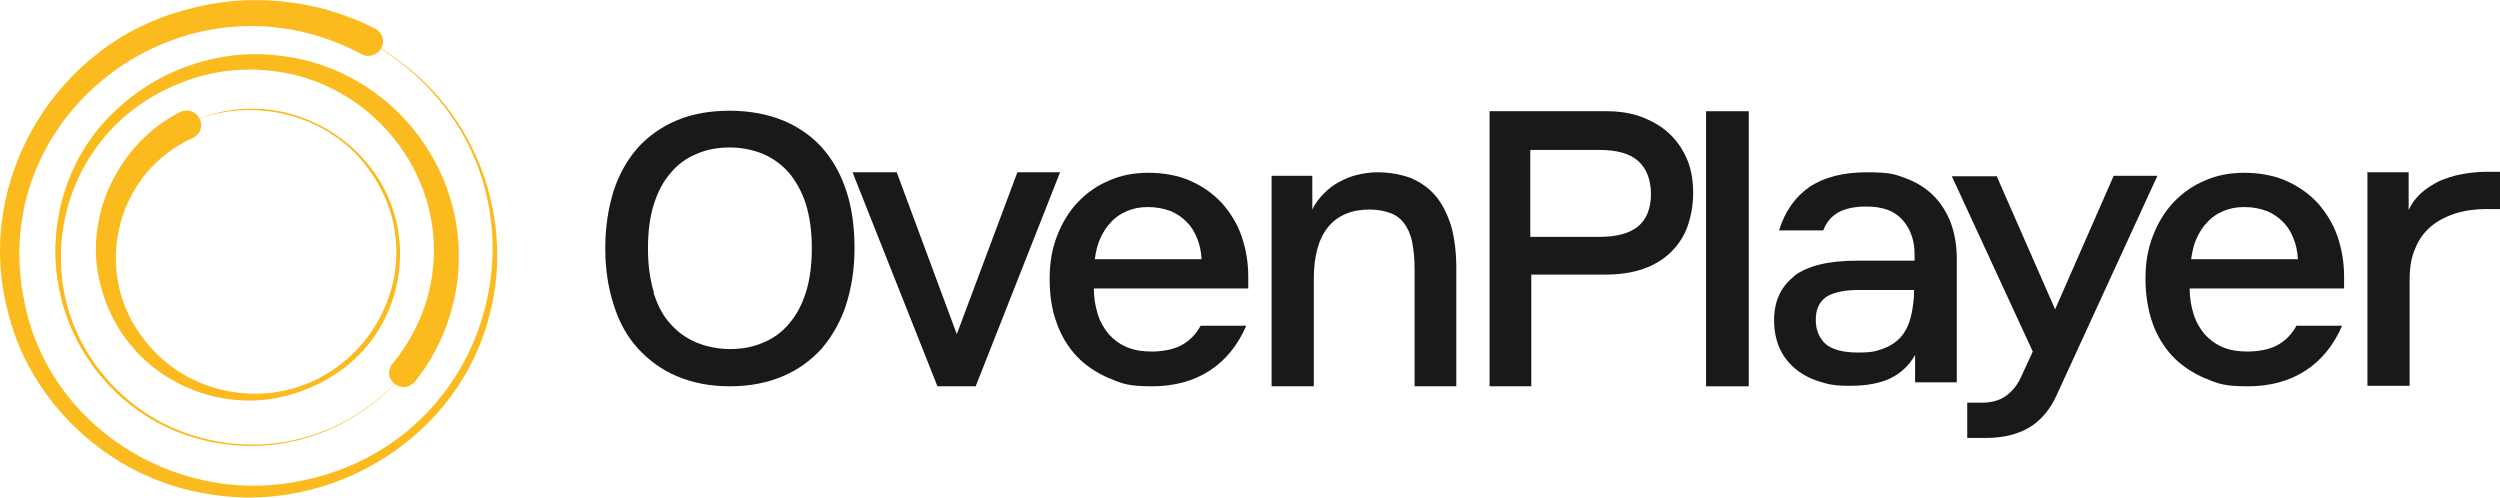
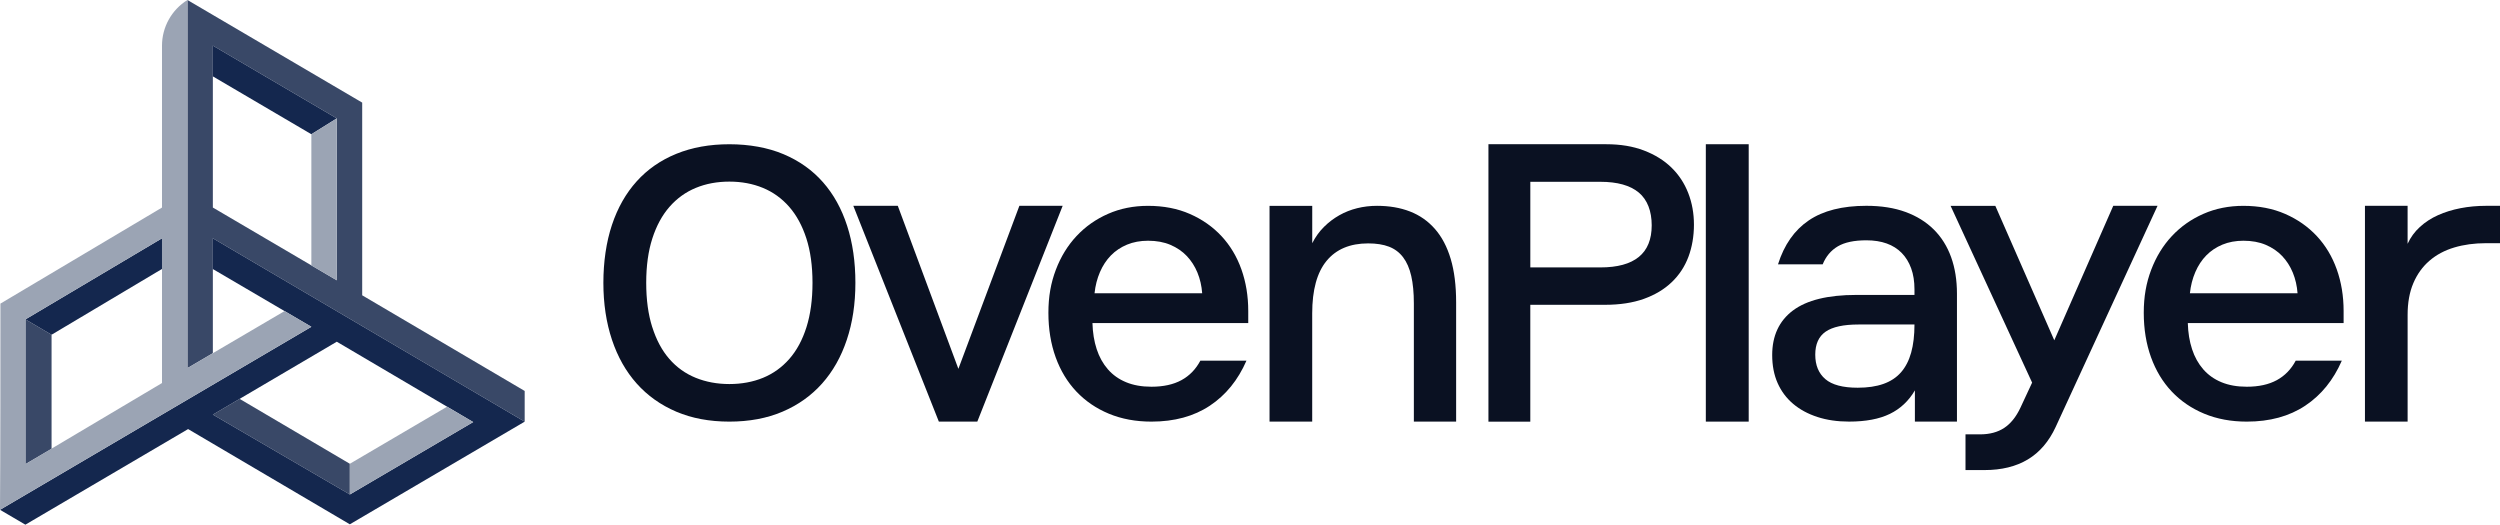
- <svg xmlns="http://www.w3.org/2000/svg" id="Layer_2" viewBox="0 0 503.5 100.2">
+ <svg xmlns="http://www.w3.org/2000/svg" id="Layer_2" data-name="Layer 2" viewBox="0 0 1334.15 280">
  <defs>
-     <style>.cls-1{fill:#fbba1e;}.cls-2{fill:#191919;}</style>
+     <style>
+       .cls-1 {
+         fill: #14274e;
+       }
+ 
+       .cls-2 {
+         fill: #394867;
+       }
+ 
+       .cls-3 {
+         fill: #0a1122;
+       }
+ 
+       .cls-4 {
+         fill: #9ba4b4;
+       }
+     </style>
  </defs>
-   <g id="_레이어_1">
-     <path class="cls-2" d="M299.9,22.4h23.6c2.8,0,5.3.4,7.5,1.3,2.2.9,4,2,5.5,3.5,1.5,1.5,2.6,3.2,3.4,5.2.8,2,1.1,4.2,1.1,6.5s-.4,4.6-1.1,6.6c-.7,2-1.8,3.7-3.3,5.2-1.5,1.5-3.3,2.6-5.5,3.4-2.2.8-4.8,1.2-7.8,1.2h-14.9v22.5h-8.4V22.4ZM308.2,30.1v17.6h14c3.4,0,6-.7,7.7-2.1,1.7-1.4,2.6-3.6,2.6-6.5s-.9-5.2-2.6-6.7c-1.7-1.5-4.3-2.2-7.7-2.2h-14Z" />
-     <path class="cls-2" d="M343.6,77.8V22.4h8.6v55.4h-8.6Z" />
-     <path class="cls-2" d="M361.3,55.6c2.8-2.1,7-3.1,12.7-3.1h11.6v-1.1c0-1.6-.2-3-.7-4.2-.4-1.2-1.1-2.2-1.9-3.1-.8-.8-1.8-1.5-3-1.9-1.2-.4-2.5-.6-4.1-.6-2.4,0-4.3.4-5.7,1.2-1.4.8-2.4,2-3,3.6h-8.9c1.2-3.9,3.3-6.8,6.2-8.8,2.9-1.9,6.7-2.9,11.5-2.9s5.6.4,7.8,1.2c2.2.8,4.1,2,5.6,3.5,1.5,1.5,2.7,3.4,3.5,5.5.8,2.2,1.2,4.6,1.2,7.3v24.8h-8.4v-5.5c-1.2,2.1-2.9,3.7-5,4.7-2.1,1-4.8,1.5-8.1,1.5s-4.4-.3-6.3-.9c-1.9-.6-3.5-1.5-4.8-2.6-1.3-1.1-2.4-2.5-3.1-4.1-.7-1.6-1.1-3.5-1.1-5.6,0-3.9,1.4-6.8,4.1-8.9ZM374.4,58.4c-3,0-5.2.5-6.6,1.4-1.4,1-2.1,2.5-2.1,4.6s.7,3.7,2,4.9c1.3,1.1,3.5,1.7,6.5,1.7s3.7-.3,5.1-.8c1.4-.5,2.6-1.3,3.5-2.3s1.6-2.4,2-3.9c.4-1.6.7-3.5.7-5.6h-11.2Z" />
-     <path class="cls-2" d="M402.1,35.4l11.8,26.9,11.8-26.9h8.8l-20.3,44.2c-1.3,2.9-3.2,5.1-5.5,6.5-2.4,1.4-5.3,2.1-8.7,2.1h-3.8v-7.1h2.9c1.9,0,3.5-.4,4.8-1.3,1.3-.9,2.4-2.2,3.2-4l2.3-5-16.3-35.3h8.9Z" />
-     <path class="cls-2" d="M444.1,76.2c-2.5-1.1-4.7-2.5-6.5-4.4-1.8-1.9-3.2-4.2-4.1-6.8s-1.4-5.6-1.4-8.9.5-6,1.5-8.6c1-2.6,2.4-4.9,4.1-6.7,1.8-1.9,3.9-3.4,6.3-4.4,2.4-1.1,5.1-1.6,8-1.6s5.9.5,8.4,1.6c2.5,1.1,4.6,2.6,6.3,4.4,1.7,1.9,3.1,4.1,4,6.6.9,2.6,1.4,5.3,1.4,8.3v2.4h-31.1c0,1.9.3,3.6.8,5.2.5,1.6,1.3,2.9,2.2,4,1,1.1,2.2,2,3.6,2.6,1.4.6,3.1.9,5.1.9s4.4-.4,6-1.3c1.6-.9,2.9-2.2,3.8-3.9h9.2c-1.7,3.9-4.1,6.9-7.3,9-3.2,2.1-7.1,3.2-11.7,3.2s-6-.5-8.5-1.6ZM462.8,52.1c-.1-1.5-.4-2.9-.9-4.1-.5-1.3-1.2-2.4-2.1-3.3-.9-.9-2-1.7-3.3-2.2-1.3-.5-2.8-.8-4.5-.8s-3,.3-4.2.8c-1.2.5-2.3,1.2-3.2,2.2-.9.9-1.6,2-2.2,3.3-.6,1.3-.9,2.7-1.1,4.2h21.5Z" />
-     <path class="cls-2" d="M476.6,34.7h8.5v7.6c.6-1.3,1.4-2.4,2.5-3.4s2.3-1.7,3.6-2.4c1.4-.6,2.9-1.1,4.5-1.4,1.6-.3,3.3-.5,5.1-.5h2.8v7.5h-2.8c-2.3,0-4.4.3-6.3.9-1.9.6-3.6,1.5-4.9,2.6-1.4,1.2-2.5,2.7-3.2,4.5-.8,1.8-1.1,3.9-1.1,6.3v21.3h-8.5v-43.1Z" />
-     <path class="cls-2" d="M136.4,75.8c-3.1-1.3-5.7-3.2-7.9-5.6-2.2-2.4-3.8-5.3-4.9-8.8-1.1-3.4-1.7-7.2-1.7-11.4s.6-8.1,1.7-11.6c1.1-3.4,2.8-6.3,4.9-8.7,2.2-2.4,4.8-4.2,7.9-5.5,3.1-1.3,6.7-1.9,10.6-1.9s7.7.7,10.8,2c3.1,1.3,5.8,3.2,7.9,5.6,2.1,2.4,3.7,5.3,4.8,8.7s1.6,7.2,1.6,11.4-.6,7.9-1.7,11.4c-1.1,3.4-2.8,6.3-4.9,8.8-2.2,2.4-4.8,4.3-7.9,5.6s-6.6,2-10.6,2-7.5-.7-10.6-2ZM131.6,58.9c.8,2.5,1.9,4.7,3.4,6.3,1.5,1.7,3.2,2.9,5.3,3.8,2,.8,4.3,1.3,6.7,1.3s4.7-.4,6.7-1.3c2-.8,3.8-2.1,5.2-3.8,1.5-1.7,2.6-3.8,3.4-6.3.8-2.5,1.2-5.5,1.2-8.9s-.4-6.3-1.2-8.9c-.8-2.5-2-4.6-3.4-6.3-1.5-1.7-3.2-2.9-5.2-3.8-2-.8-4.3-1.3-6.7-1.3s-4.7.4-6.7,1.3c-2,.8-3.8,2.1-5.2,3.8-1.5,1.7-2.6,3.8-3.4,6.3-.8,2.5-1.2,5.5-1.2,8.9s.4,6.3,1.2,8.9Z" />
-     <path class="cls-2" d="M180.6,34.7l12.1,32.6,12.2-32.6h8.6l-17,43.1h-7.7l-17.1-43.1h8.9Z" />
-     <path class="cls-2" d="M223.4,76.2c-2.5-1.1-4.7-2.5-6.5-4.4-1.8-1.9-3.2-4.2-4.1-6.8-1-2.7-1.4-5.6-1.4-8.9s.5-6,1.5-8.6c1-2.6,2.4-4.9,4.1-6.7,1.8-1.9,3.9-3.4,6.3-4.4,2.4-1.1,5.1-1.6,8-1.6s5.9.5,8.4,1.6,4.6,2.6,6.3,4.4c1.7,1.9,3.1,4.1,4,6.6.9,2.6,1.4,5.3,1.4,8.3v2.4h-31.1c0,1.9.3,3.6.8,5.2.5,1.6,1.3,2.9,2.2,4,1,1.1,2.2,2,3.6,2.6,1.4.6,3.1.9,5.1.9s4.4-.4,6-1.3c1.6-.9,2.9-2.2,3.8-3.9h9.2c-1.7,3.9-4.1,6.9-7.3,9-3.2,2.1-7.1,3.2-11.7,3.2s-6-.5-8.5-1.6ZM242,52.1c-.1-1.5-.4-2.9-.9-4.1-.5-1.3-1.2-2.4-2.1-3.3-.9-.9-2-1.7-3.3-2.2-1.3-.5-2.8-.8-4.5-.8s-3,.3-4.2.8c-1.2.5-2.3,1.2-3.2,2.2-.9.9-1.6,2-2.2,3.3-.6,1.3-.9,2.7-1.1,4.2h21.5Z" />
-     <path class="cls-2" d="M255.8,35.4h8.5v6.8c.6-1.3,1.4-2.3,2.4-3.3.9-.9,1.9-1.7,3.1-2.3,1.1-.6,2.3-1.1,3.6-1.4,1.3-.3,2.6-.5,4-.5,2.4,0,4.6.4,6.6,1.1,1.9.8,3.6,1.9,5,3.5,1.4,1.6,2.4,3.6,3.2,6,.7,2.4,1.1,5.3,1.1,8.7v23.8h-8.4v-23.6c0-2.2-.2-4-.5-5.5s-.9-2.8-1.6-3.7c-.7-1-1.7-1.7-2.8-2.1-1.1-.4-2.5-.7-4.2-.7-3.6,0-6.4,1.2-8.3,3.5-1.9,2.3-2.9,5.8-2.9,10.5v21.6h-8.5v-42.4Z" />
-     <path class="cls-1" d="M66.3,5c18.5,5.8,32.3,23.1,33.5,42.3,2.6,34.4-31.5,60.6-64.7,49.8C1.7,86.3-9.8,45.1,13.3,18.8,26,3.9,48-2.1,66.6,4.1c0,0-.3.9-.3.9h0ZM66,5.9C48.1-.2,26.8,5.5,14.5,19.8-8.2,45.4,2.9,85.5,35.4,96.2c32.7,10.8,66.4-14.9,64-48.9-1.1-19-14.7-36.4-33.1-42.3,0,0-.3.9-.3.9h0Z" />
-     <path class="cls-1" d="M81.3,13c15,11.3,22,31.5,17.5,49.6-5.9,25.4-32.3,41.7-58,36.7C21.6,95.9,5.6,80.7,1.4,62-5,36.3,11.2,8.9,37.3,2,43.6.2,50.3-.4,56.8.3c6.5.6,13,2.5,18.8,5.5,1.4.7,2,2.5,1.2,3.9-.8,1.4-2.6,2-4,1.2C37.7-7.8-3.4,22.7,5,61.2c4.9,24.3,29.7,40.3,54.3,35.9,41.1-7.2,53.9-58.2,22-84.1h0Z" />
-     <path class="cls-1" d="M85.2,69.4c-7.3,13.6-23.1,21.9-38.6,20.2-27.9-2.7-44-32.9-30.6-57.2,13.4-24.5,48.2-27.7,65.9-6.2,10.1,12,11.8,30,4.1,43.7,0,0-.9-.5-.9-.5h0ZM84.3,69c7.4-13,5.9-30.2-3.7-41.7C63.6,6.2,30,9.2,16.8,32.9c-13.3,23.8,2.4,53.5,29.8,56.4,15.4,1.8,31.2-6.3,38.5-19.8,0,0-.9-.5-.9-.5h0Z" />
-     <path class="cls-1" d="M26.4,81.2c-19.7-14.7-20.4-44.6-1.5-60.4,8.2-7.1,19.5-10.8,30.3-9.7,21.6,1.8,37.9,20.6,37.2,41.8-.3,8.6-3.3,17.1-8.8,23.9-2.5,3-6.9-.4-4.6-3.5,4.5-5.4,7.5-12.2,8.2-19.3,2.1-19.4-12.7-37.5-32.3-39.7-6.4-.8-13.1.1-19,2.6C9,27.8,4,63.1,26.4,81.2h0Z" />
-     <path class="cls-1" d="M33.7,27.4c21.3-15.1,50.5,2.9,46.5,28.4-4.3,25.8-38.2,33.6-53.8,12.4-9.8-12.8-6.6-32.4,6.8-41.6,0,0,.6.8.6.8h0ZM34.2,28.2c-20.7,14.5-13.1,46.4,11.9,50.7,25.4,4.2,43.2-23.9,28.3-44.6-8.9-12.8-28.1-16.1-40.8-6.9,0,0,.6.8.6.8h0Z" />
-     <path class="cls-1" d="M72.1,71c-16.6,17.9-46.2,9.6-51.9-13.8-3.5-13.4,3.6-28.3,16-34.6,3.6-1.7,6.2,3.4,2.6,5.2-15.2,6.8-20.2,26.2-10.5,39.6,10,14.4,31.3,16,43.7,3.6h0Z" />
+   <g id="Layer_1-2" data-name="Layer 1">
+     <g>
+       <g>
+         <g>
+           <polygon class="cls-2" points="127.87 212.86 113.59 221.26 186.69 263.88 186.69 247.5 127.87 212.86" />
+           <polygon class="cls-2" points="13.57 170.44 13.57 247.7 27.52 239.5 27.52 178.63 13.57 170.44" />
+           <path class="cls-2" d="M193.29,157.59V54.76L100.02,0h0v196.45l13.57-7.97v-61.31l166.41,97.85v-16.38l-86.71-51.05ZM179.73,149.59l-66.14-38.83V24.35l66.14,38.83v86.41Z" />
+         </g>
+         <g>
+           <polygon class="cls-1" points="13.57 170.44 27.52 178.63 86.45 143.53 86.45 127.17 13.57 170.44" />
+           <polygon class="cls-1" points="113.59 24.35 113.59 40.76 166.16 71.64 179.73 63.18 113.59 24.35" />
+           <path class="cls-1" d="M113.59,127.17v16.41l52.57,30.82L0,272.06l13.54,7.94,86.84-51.02,86.31,50.82,93.31-54.78L113.59,127.17ZM113.59,221.26l66.14-38.9,72.79,42.88-65.82,38.64-73.11-42.62Z" />
+         </g>
+         <g>
+           <polygon class="cls-4" points="166.16 71.64 166.16 141.63 179.73 149.59 179.73 63.18 166.16 71.64" />
+           <path class="cls-4" d="M151.86,166.01l-51.84,30.44V0h0c-8.44,5.24-13.57,14.46-13.57,24.39v86.37L.23,162.02c0,29.92,0,79.92-.23,110.03l166.16-97.66-14.3-8.38ZM86.45,204.41L13.57,247.7c0-12.52,0-65.42,0-77.26l72.88-43.27v77.24Z" />
+           <polygon class="cls-4" points="238.56 217.05 186.69 247.5 186.69 263.88 252.51 225.24 238.56 217.05" />
+         </g>
+       </g>
+       <g>
+         <path class="cls-3" d="M794.32,76.97h62.95c7.52,0,14.2,1.11,20.03,3.34,5.84,2.23,10.72,5.26,14.66,9.09,3.94,3.83,6.93,8.36,8.97,13.59,2.04,5.22,3.06,10.87,3.06,16.93s-.99,11.93-2.95,17.15c-1.97,5.22-4.94,9.74-8.92,13.53-3.97,3.8-8.92,6.76-14.82,8.88-5.91,2.12-12.84,3.18-20.79,3.18h-39.85v62.35h-22.34V76.97ZM816.67,97.02v45.69h37.38c9.09,0,15.93-1.86,20.52-5.59,4.58-3.73,6.88-9.35,6.88-16.87s-2.29-13.64-6.88-17.48c-4.58-3.83-11.42-5.75-20.52-5.75h-37.38Z" />
+         <path class="cls-3" d="M910.33,225V76.97h22.88v148.03h-22.88Z" />
+         <path class="cls-3" d="M956.8,165.72c7.38-5.55,18.65-8.33,33.84-8.33h31.04v-2.96c0-4.24-.59-7.98-1.77-11.23-1.18-3.25-2.87-5.99-5.05-8.22-2.19-2.23-4.85-3.91-8-5.04-3.15-1.13-6.77-1.7-10.85-1.7-6.52,0-11.6,1.08-15.25,3.23-3.65,2.16-6.34,5.35-8.06,9.59h-23.85c3.29-10.44,8.77-18.26,16.44-23.45,7.66-5.19,17.9-7.78,30.72-7.78,7.95,0,14.91,1.1,20.89,3.29,5.98,2.19,11.01,5.31,15.09,9.37,4.08,4.05,7.16,8.97,9.24,14.74,2.08,5.77,3.12,12.27,3.12,19.5v68.26h-22.45v-16.66c-3.29,5.63-7.75,9.81-13.37,12.55-5.62,2.74-12.87,4.11-21.75,4.11-6.23,0-11.87-.82-16.92-2.47s-9.36-3.98-12.94-7.01c-3.58-3.03-6.34-6.72-8.27-11.07-1.93-4.34-2.9-9.33-2.9-14.96,0-10.3,3.69-18.22,11.06-23.78ZM991.82,173.17c-8.02,0-13.88,1.28-17.56,3.83-3.69,2.56-5.53,6.65-5.53,12.27s1.79,9.97,5.37,13.04c3.58,3.07,9.35,4.6,17.29,4.6,5.3,0,9.86-.67,13.7-2.03,3.83-1.35,6.96-3.41,9.4-6.19,2.43-2.78,4.24-6.28,5.42-10.52,1.18-4.24,1.77-9.24,1.77-15.01h-29.86Z" />
+         <path class="cls-3" d="M1064.82,109.84l31.47,71.77,31.47-71.77h23.63l-54.36,118.01c-3.58,7.74-8.52,13.51-14.82,17.31-6.3,3.8-14.04,5.7-23.2,5.7h-10.1v-19.06h7.73c5.16,0,9.47-1.15,12.94-3.45,3.47-2.3,6.35-5.9,8.65-10.79l6.23-13.37-43.51-94.34h23.85Z" />
+         <path class="cls-3" d="M1176.32,220.78c-6.77-2.81-12.55-6.76-17.35-11.83-4.8-5.08-8.49-11.18-11.06-18.3s-3.87-15.03-3.87-23.72,1.32-15.98,3.97-22.96c2.65-6.98,6.34-12.98,11.06-18.02s10.33-8.99,16.81-11.83c6.48-2.85,13.59-4.27,21.32-4.27,8.31,0,15.75,1.44,22.34,4.33,6.59,2.89,12.21,6.83,16.87,11.83,4.65,5,8.2,10.92,10.63,17.75,2.43,6.83,3.65,14.23,3.65,22.19v6.46h-83.14c.14,5.11.89,9.75,2.26,13.92,1.36,4.16,3.35,7.74,5.96,10.74,2.61,3,5.85,5.3,9.72,6.9,3.87,1.61,8.38,2.41,13.54,2.41,6.37,0,11.71-1.17,16.01-3.51,4.3-2.34,7.66-5.81,10.1-10.41h24.6c-4.51,10.37-11.03,18.39-19.55,24.05-8.52,5.66-18.91,8.49-31.15,8.49-8.38,0-15.95-1.41-22.72-4.22ZM1226.11,156.52c-.29-3.95-1.13-7.62-2.52-11.01-1.4-3.4-3.29-6.35-5.69-8.88-2.4-2.52-5.32-4.51-8.75-5.97-3.44-1.46-7.41-2.19-11.92-2.19-4.15,0-7.9.7-11.23,2.08-3.33,1.39-6.2,3.31-8.59,5.75-2.4,2.45-4.35,5.41-5.85,8.88-1.5,3.47-2.47,7.25-2.9,11.34h57.47Z" />
+         <path class="cls-3" d="M1262.07,109.84h22.77v20.27c1.57-3.43,3.76-6.43,6.55-8.98,2.79-2.56,6.02-4.66,9.67-6.3s7.66-2.88,12.03-3.73c4.37-.84,8.88-1.26,13.54-1.26h7.52v19.94h-7.52c-6.16,0-11.8.77-16.92,2.3-5.12,1.53-9.53,3.89-13.21,7.07-3.69,3.18-6.55,7.16-8.59,11.94-2.04,4.79-3.06,10.43-3.06,16.93v56.98h-22.77v-115.16Z" />
+         <path class="cls-3" d="M360.89,219.69c-8.31-3.54-15.34-8.55-21.11-15.01-5.77-6.46-10.17-14.26-13.21-23.39-3.04-9.13-4.57-19.25-4.57-30.35s1.52-21.77,4.57-30.9c3.04-9.13,7.45-16.89,13.21-23.28,5.76-6.39,12.82-11.29,21.16-14.68,8.34-3.4,17.78-5.1,28.31-5.1s20.52,1.77,28.9,5.31c8.38,3.54,15.4,8.53,21.05,14.96,5.66,6.43,9.95,14.19,12.89,23.28,2.94,9.09,4.4,19.23,4.4,30.41s-1.52,21.22-4.57,30.35c-3.04,9.13-7.45,16.93-13.21,23.39-5.77,6.46-12.8,11.47-21.11,15.01-8.31,3.54-17.76,5.31-28.36,5.31s-20.05-1.77-28.36-5.31ZM348.1,174.6c2.15,6.79,5.17,12.44,9.08,16.93,3.9,4.49,8.59,7.85,14.07,10.08,5.48,2.23,11.48,3.34,17.99,3.34s12.58-1.11,17.99-3.34c5.41-2.23,10.08-5.59,14.02-10.08,3.94-4.49,6.98-10.13,9.13-16.93,2.15-6.79,3.22-14.68,3.22-23.67s-1.09-16.96-3.28-23.72c-2.19-6.76-5.25-12.38-9.18-16.87-3.94-4.49-8.61-7.85-14.02-10.08-5.41-2.23-11.37-3.34-17.89-3.34s-12.48,1.11-17.89,3.34c-5.41,2.23-10.08,5.59-14.02,10.08-3.94,4.49-7,10.12-9.18,16.87-2.19,6.76-3.28,14.67-3.28,23.72s1.07,16.87,3.22,23.67Z" />
+         <path class="cls-3" d="M479.12,109.84l32.33,87,32.55-87h23.1l-45.55,115.16h-20.52l-45.65-115.16h23.74Z" />
+         <path class="cls-3" d="M591.77,220.78c-6.77-2.81-12.55-6.76-17.35-11.83-4.8-5.08-8.49-11.18-11.06-18.3s-3.87-15.03-3.87-23.72,1.32-15.98,3.97-22.96c2.65-6.98,6.34-12.98,11.06-18.02s10.33-8.99,16.81-11.83c6.48-2.85,13.59-4.27,21.32-4.27,8.31,0,15.75,1.44,22.34,4.33,6.59,2.89,12.21,6.83,16.87,11.83,4.65,5,8.2,10.92,10.63,17.75,2.43,6.83,3.65,14.23,3.65,22.19v6.46h-83.14c.14,5.11.89,9.75,2.26,13.92,1.36,4.16,3.35,7.74,5.96,10.74,2.61,3,5.85,5.3,9.72,6.9,3.87,1.61,8.38,2.41,13.54,2.41,6.37,0,11.71-1.17,16.01-3.51,4.3-2.34,7.66-5.81,10.1-10.41h24.6c-4.51,10.37-11.03,18.39-19.55,24.05-8.52,5.66-18.91,8.49-31.15,8.49-8.38,0-15.95-1.41-22.72-4.22ZM641.56,156.52c-.29-3.95-1.13-7.62-2.52-11.01-1.4-3.4-3.29-6.35-5.69-8.88-2.4-2.52-5.32-4.51-8.75-5.97-3.44-1.46-7.41-2.19-11.92-2.19-4.15,0-7.9.7-11.23,2.08-3.33,1.39-6.2,3.31-8.59,5.75-2.4,2.45-4.35,5.41-5.85,8.88-1.5,3.47-2.47,7.25-2.9,11.34h57.47Z" />
+         <path class="cls-3" d="M677.52,109.88h22.77v19.9c1.72-3.36,3.81-6.26,6.28-8.71,2.47-2.45,5.19-4.51,8.16-6.19,2.97-1.68,6.16-2.94,9.56-3.78,3.4-.84,6.93-1.26,10.58-1.26,6.52,0,12.37,1,17.56,3.01,5.19,2.01,9.63,5.11,13.32,9.31,3.69,4.2,6.5,9.53,8.43,16,1.93,6.46,2.9,14.19,2.9,23.17v63.66h-22.56v-63c0-5.77-.47-10.68-1.4-14.74-.93-4.05-2.38-7.38-4.35-9.97-1.97-2.59-4.48-4.47-7.52-5.64-3.04-1.17-6.75-1.75-11.12-1.75-9.67,0-17.06,3.11-22.18,9.31-5.12,6.21-7.68,15.56-7.68,28.05v57.75h-22.77v-115.12Z" />
+       </g>
+     </g>
  </g>
</svg>
